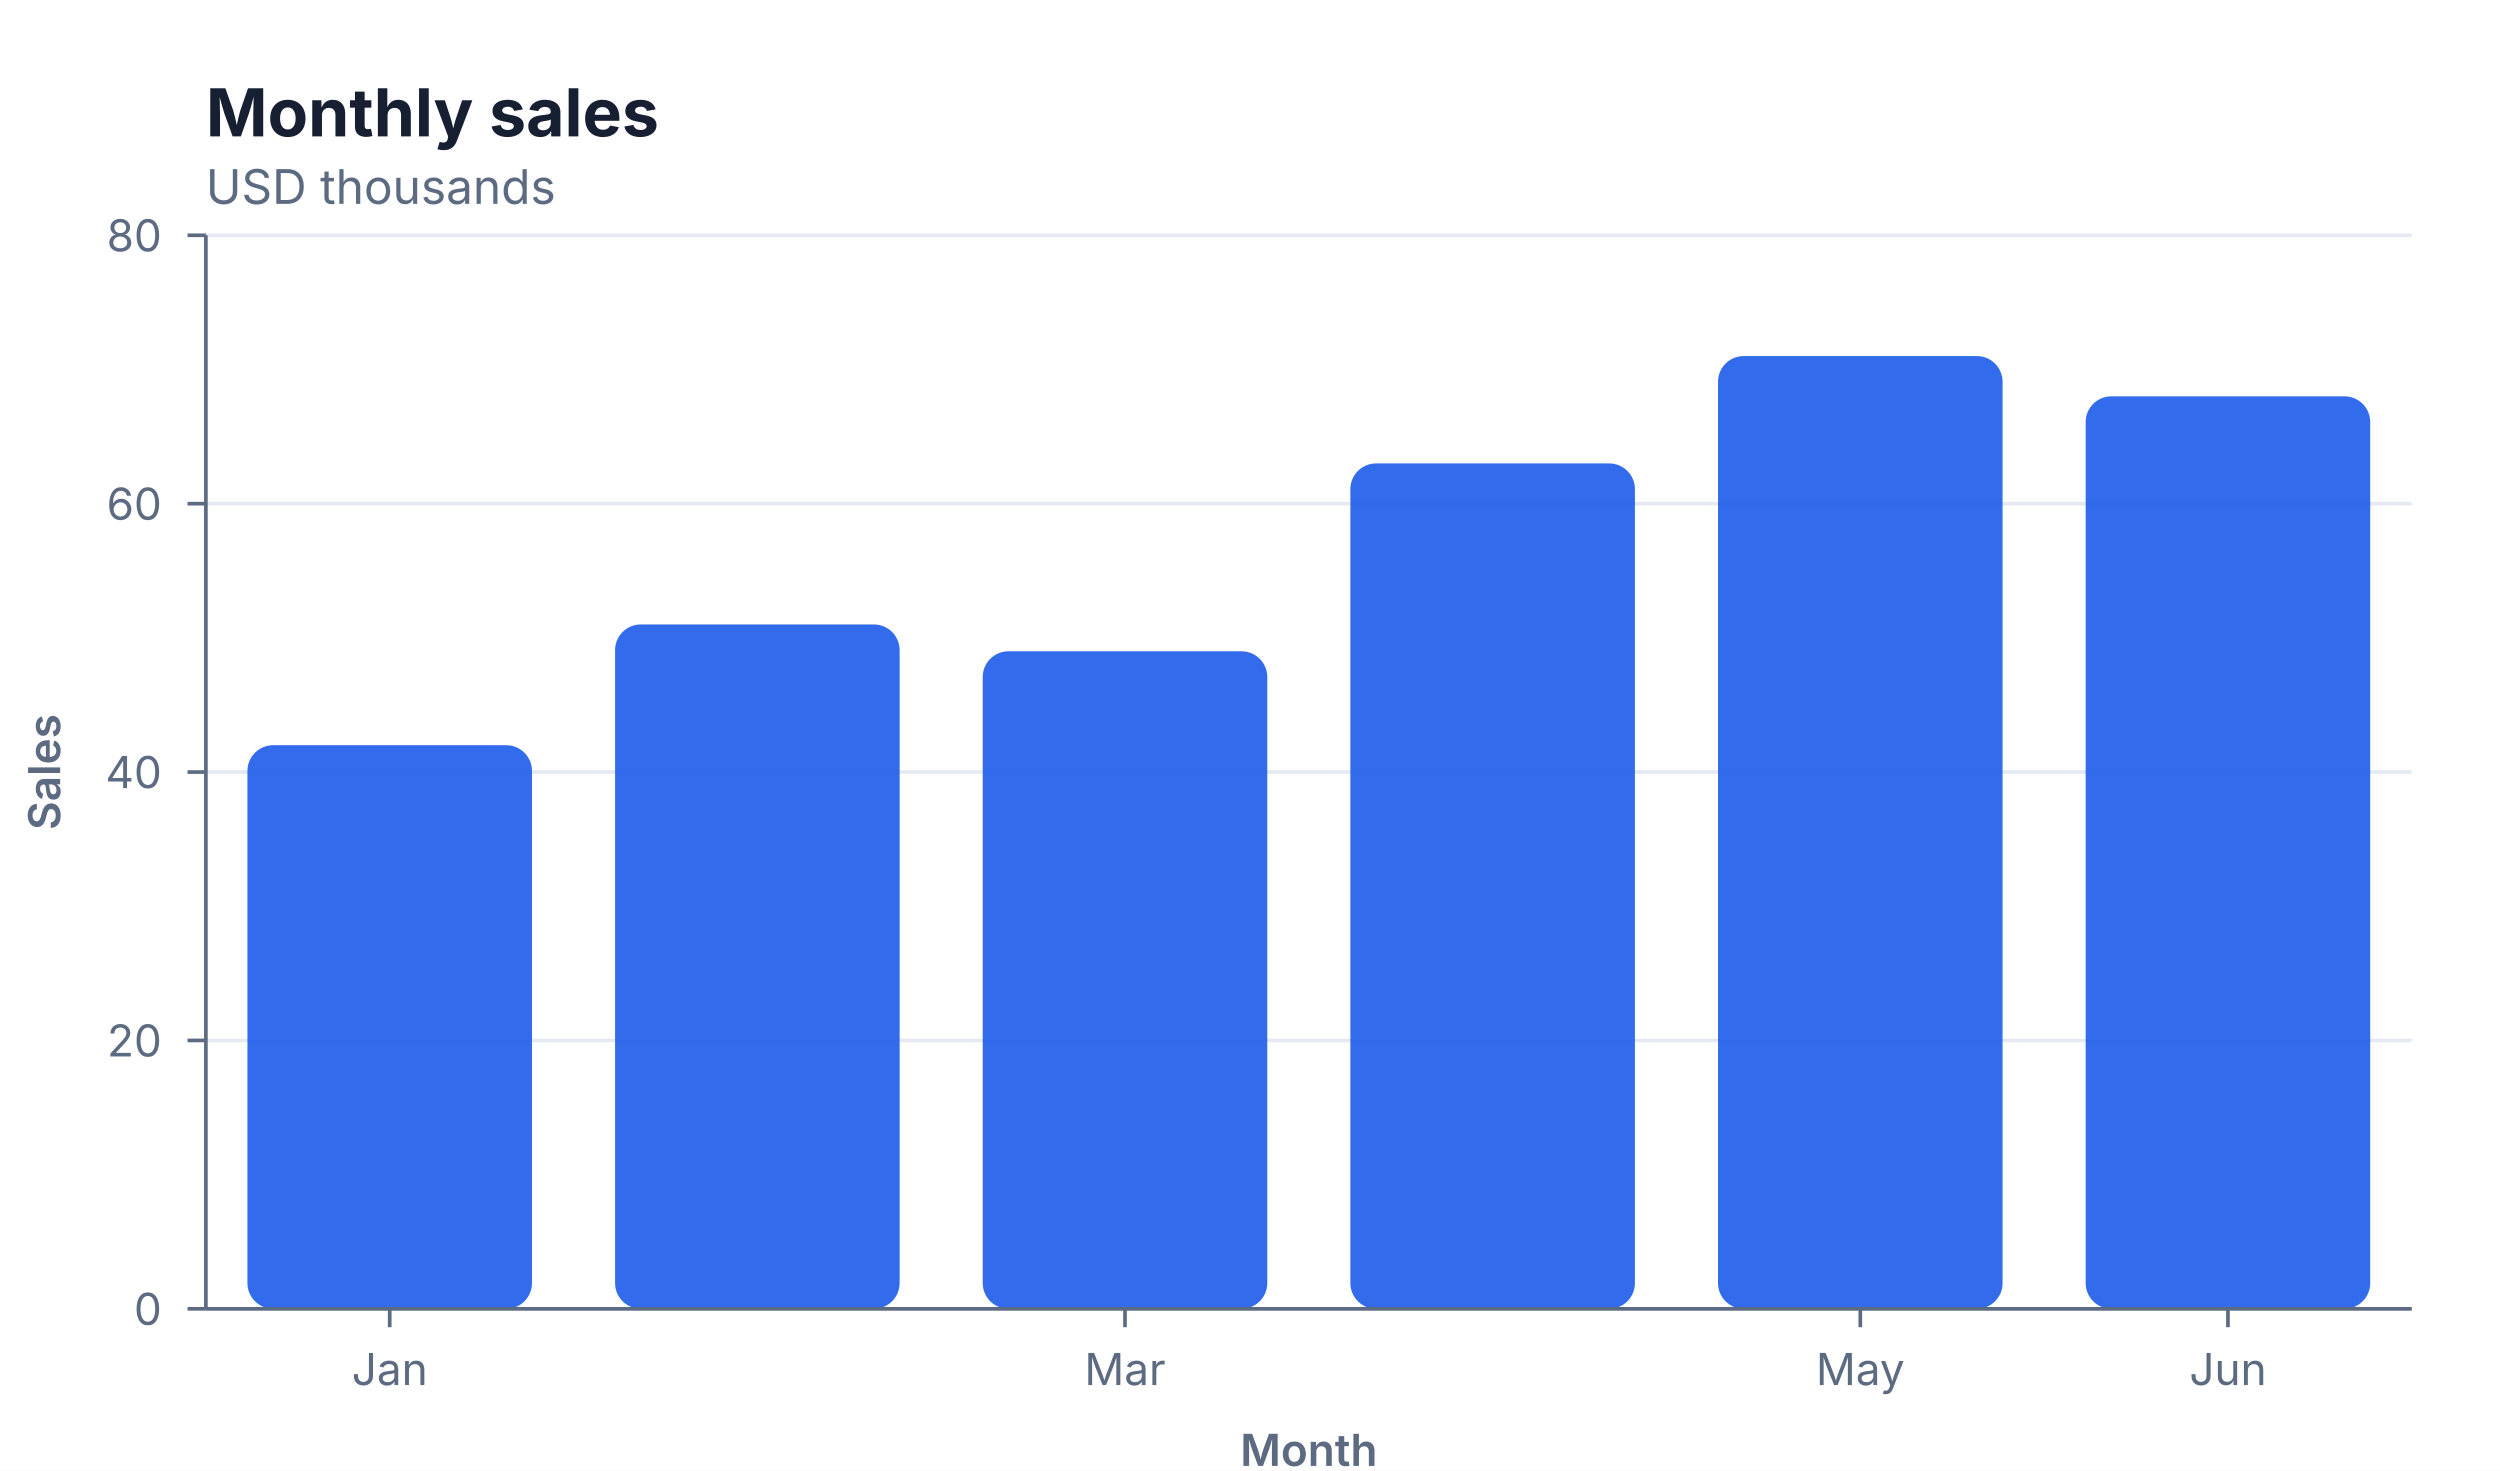
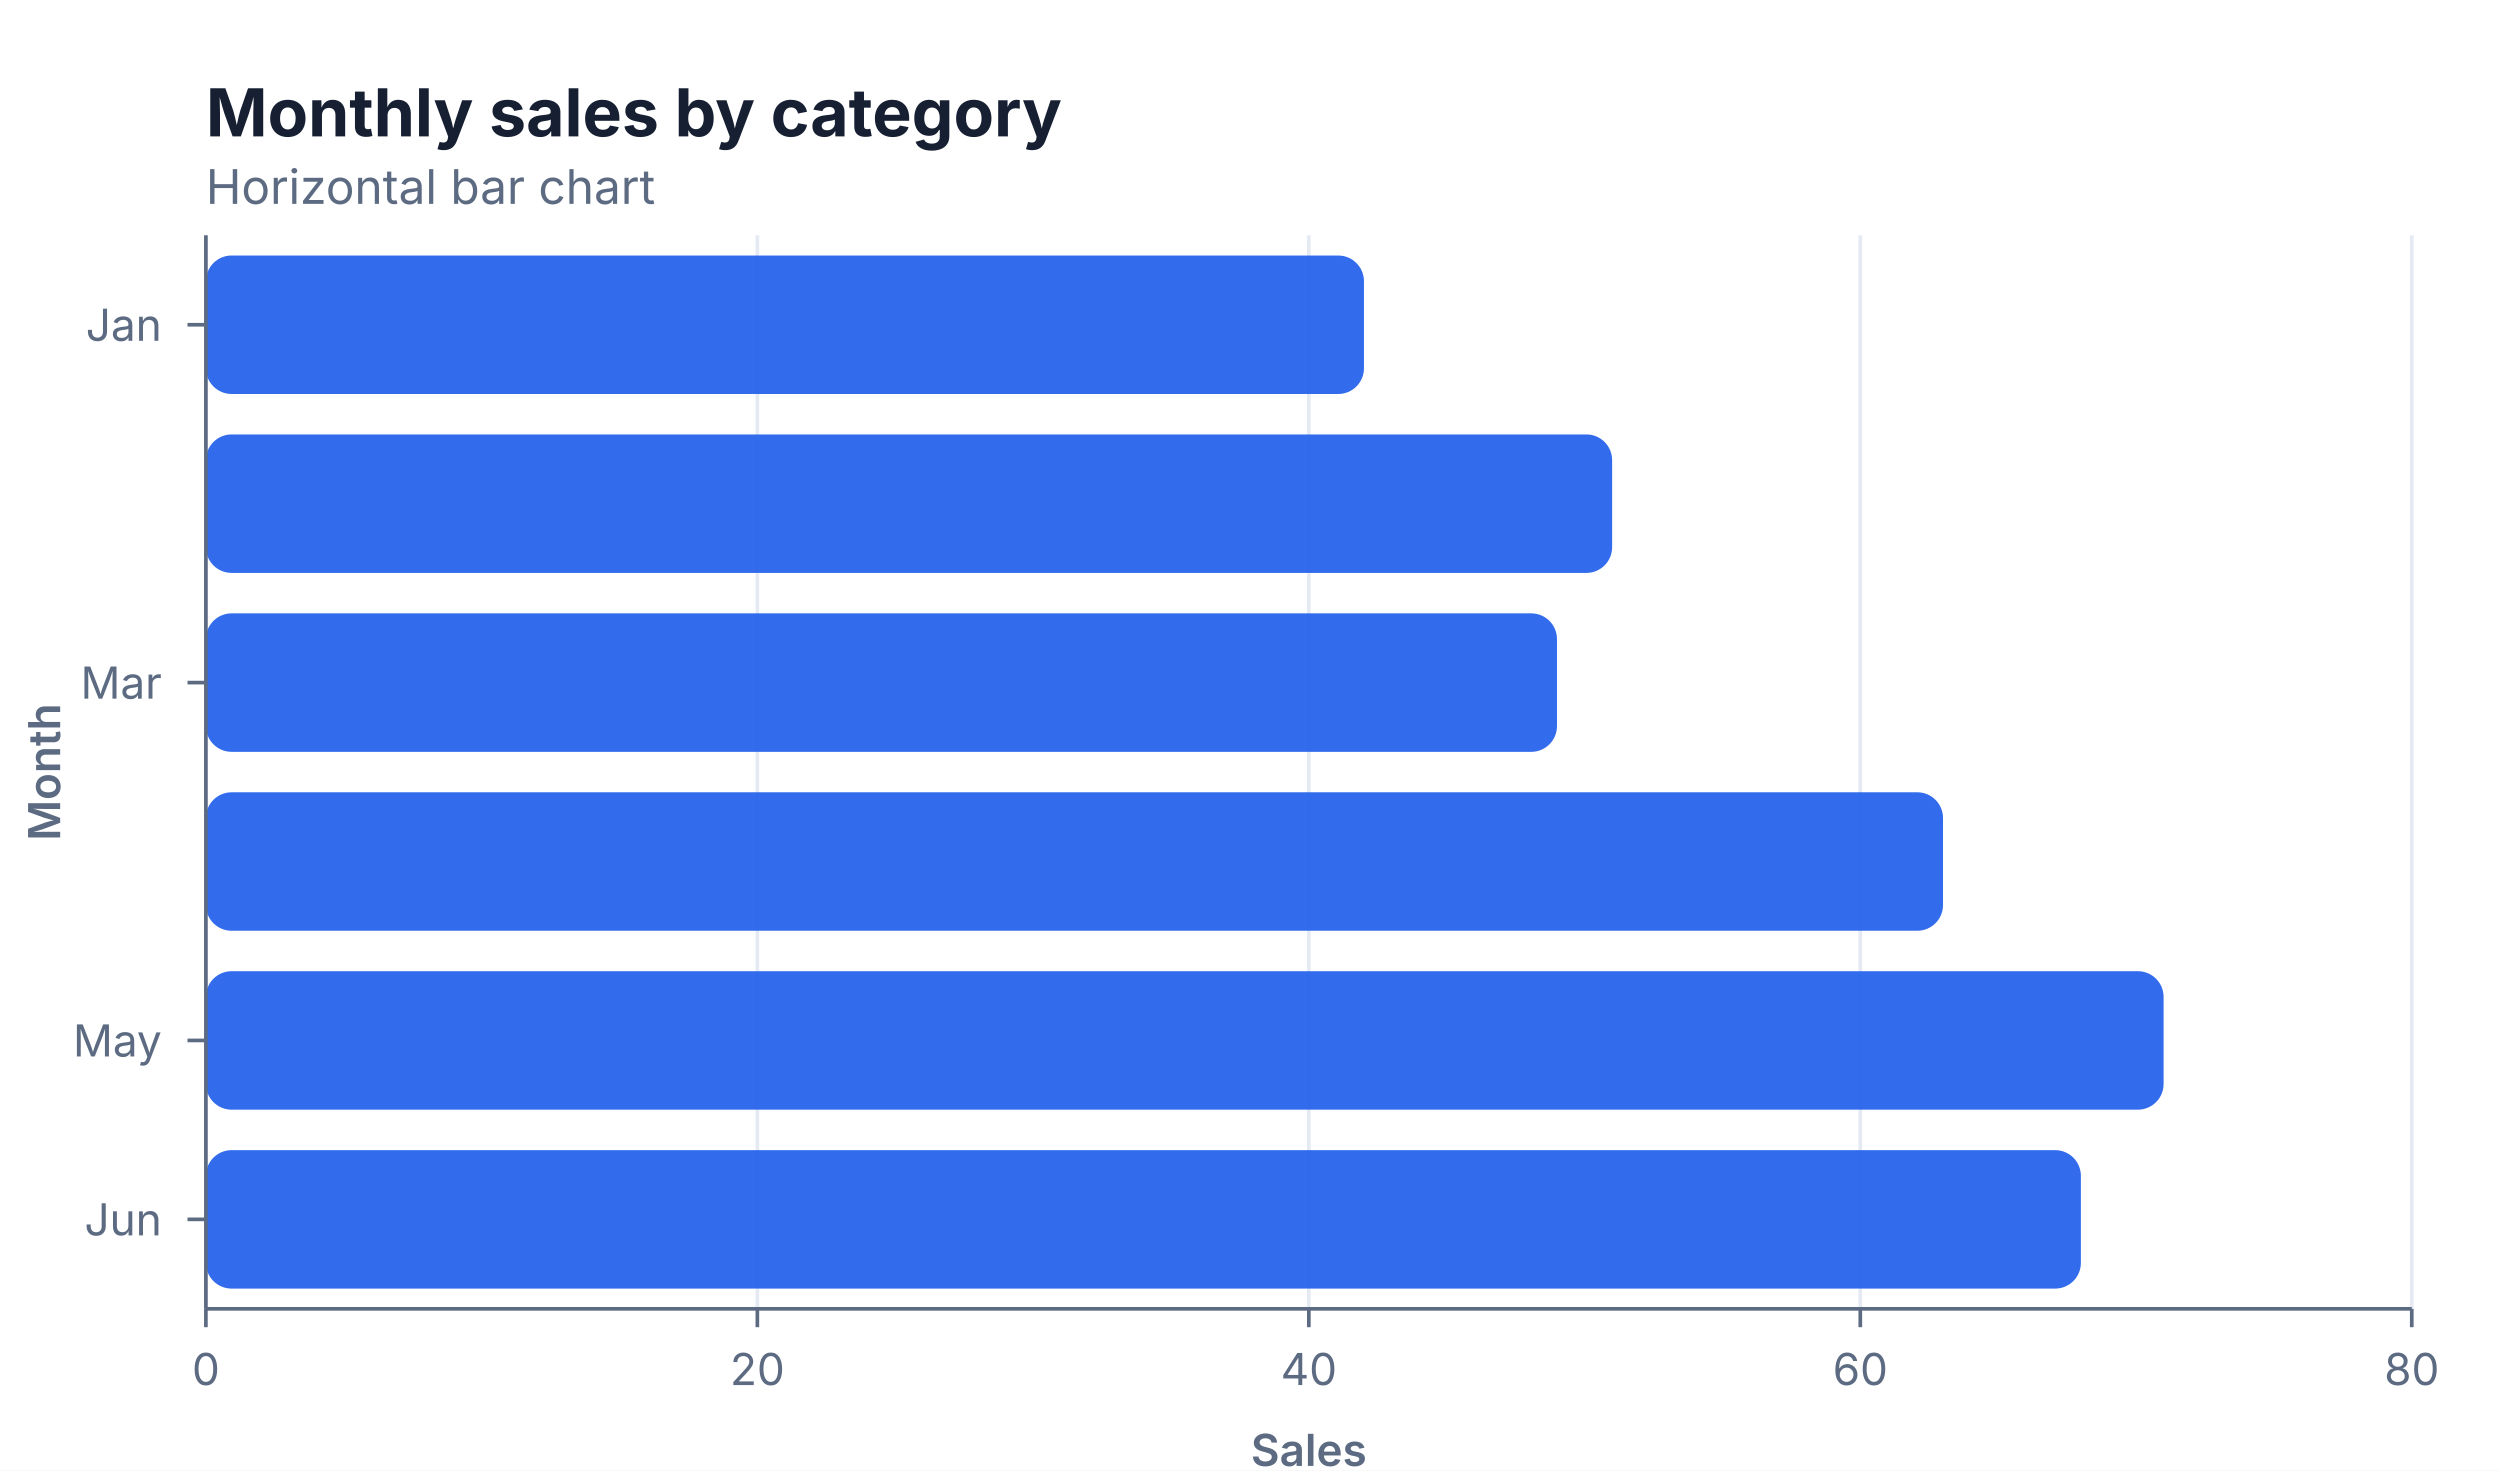
<svg xmlns="http://www.w3.org/2000/svg" width="680" height="400" viewBox="0 0 680 400" role="img" aria-labelledby="title description">
  <defs>
    <clipPath id="clip-1">
      <rect x="56" y="64" width="600" height="292" />
    </clipPath>
  </defs>
  <rect width="100%" height="100%" fill="#ffffff" />
  <g data-scene-node="scene:root">
-     <line data-scene-node="axis-y:grid:0" x1="56" y1="356" x2="656" y2="356" fill="none" stroke="#e5eaf2" stroke-width="1" />
-     <line data-scene-node="axis-y:grid:1" x1="56" y1="283" x2="656" y2="283" fill="none" stroke="#e5eaf2" stroke-width="1" />
-     <line data-scene-node="axis-y:grid:2" x1="56" y1="210" x2="656" y2="210" fill="none" stroke="#e5eaf2" stroke-width="1" />
-     <line data-scene-node="axis-y:grid:3" x1="56" y1="137" x2="656" y2="137" fill="none" stroke="#e5eaf2" stroke-width="1" />
-     <line data-scene-node="axis-y:grid:4" x1="56" y1="64" x2="656" y2="64" fill="none" stroke="#e5eaf2" stroke-width="1" />
+     <line data-scene-node="axis-x:grid:0" x1="56" y1="64" x2="56" y2="356" fill="none" stroke="#e5eaf2" stroke-width="1" />
+     <line data-scene-node="axis-x:grid:1" x1="206" y1="64" x2="206" y2="356" fill="none" stroke="#e5eaf2" stroke-width="1" />
+     <line data-scene-node="axis-x:grid:2" x1="356" y1="64" x2="356" y2="356" fill="none" stroke="#e5eaf2" stroke-width="1" />
+     <line data-scene-node="axis-x:grid:3" x1="506" y1="64" x2="506" y2="356" fill="none" stroke="#e5eaf2" stroke-width="1" />
+     <line data-scene-node="axis-x:grid:4" x1="656" y1="64" x2="656" y2="356" fill="none" stroke="#e5eaf2" stroke-width="1" />
    <g data-scene-node="layer-0:group" clip-path="url(#clip-1)">
-       <rect data-scene-node="layer-0:bar:0" opacity="0.94" x="67.3" y="202.7" width="77.4" height="153.3" rx="7" fill="#2563eb" />
-       <rect data-scene-node="layer-0:bar:1" opacity="0.94" x="167.3" y="169.85" width="77.4" height="186.15" rx="7" fill="#2563eb" />
-       <rect data-scene-node="layer-0:bar:2" opacity="0.94" x="267.3" y="177.15" width="77.4" height="178.85" rx="7" fill="#2563eb" />
-       <rect data-scene-node="layer-0:bar:3" opacity="0.94" x="367.3" y="126.05" width="77.4" height="229.95" rx="7" fill="#2563eb" />
-       <rect data-scene-node="layer-0:bar:4" opacity="0.94" x="467.3" y="96.85" width="77.4" height="259.15" rx="7" fill="#2563eb" />
-       <rect data-scene-node="layer-0:bar:5" opacity="0.94" x="567.3" y="107.8" width="77.4" height="248.2" rx="7" fill="#2563eb" />
+       <rect data-scene-node="layer-0:bar:0" opacity="0.94" x="56" y="69.499" width="315" height="37.668" rx="7" fill="#2563eb" />
+       <rect data-scene-node="layer-0:bar:1" opacity="0.94" x="56" y="118.166" width="382.5" height="37.668" rx="7" fill="#2563eb" />
+       <rect data-scene-node="layer-0:bar:2" opacity="0.94" x="56" y="166.833" width="367.5" height="37.668" rx="7" fill="#2563eb" />
+       <rect data-scene-node="layer-0:bar:3" opacity="0.94" x="56" y="215.499" width="472.5" height="37.668" rx="7" fill="#2563eb" />
+       <rect data-scene-node="layer-0:bar:4" opacity="0.94" x="56" y="264.166" width="532.5" height="37.668" rx="7" fill="#2563eb" />
+       <rect data-scene-node="layer-0:bar:5" opacity="0.94" x="56" y="312.833" width="510" height="37.668" rx="7" fill="#2563eb" />
    </g>
    <line data-scene-node="axis-x:line" x1="56" y1="356" x2="656" y2="356" fill="none" stroke="#5d6b82" stroke-width="1" />
-     <line data-scene-node="axis-x:tick:0" x1="106" y1="356" x2="106" y2="361" fill="none" stroke="#5d6b82" stroke-width="1" />
-     <line data-scene-node="axis-x:tick:1" x1="306" y1="356" x2="306" y2="361" fill="none" stroke="#5d6b82" stroke-width="1" />
-     <line data-scene-node="axis-x:tick:2" x1="506" y1="356" x2="506" y2="361" fill="none" stroke="#5d6b82" stroke-width="1" />
-     <line data-scene-node="axis-x:tick:3" x1="606" y1="356" x2="606" y2="361" fill="none" stroke="#5d6b82" stroke-width="1" />
+     <line data-scene-node="axis-x:tick:0" x1="56" y1="356" x2="56" y2="361" fill="none" stroke="#5d6b82" stroke-width="1" />
+     <line data-scene-node="axis-x:tick:1" x1="206" y1="356" x2="206" y2="361" fill="none" stroke="#5d6b82" stroke-width="1" />
+     <line data-scene-node="axis-x:tick:2" x1="356" y1="356" x2="356" y2="361" fill="none" stroke="#5d6b82" stroke-width="1" />
+     <line data-scene-node="axis-x:tick:3" x1="506" y1="356" x2="506" y2="361" fill="none" stroke="#5d6b82" stroke-width="1" />
+     <line data-scene-node="axis-x:tick:4" x1="656" y1="356" x2="656" y2="361" fill="none" stroke="#5d6b82" stroke-width="1" />
    <line data-scene-node="axis-y:line" x1="56" y1="64" x2="56" y2="356" fill="none" stroke="#5d6b82" stroke-width="1" />
-     <line data-scene-node="axis-y:tick:0" x1="51" y1="356" x2="56" y2="356" fill="none" stroke="#5d6b82" stroke-width="1" />
-     <line data-scene-node="axis-y:tick:1" x1="51" y1="283" x2="56" y2="283" fill="none" stroke="#5d6b82" stroke-width="1" />
-     <line data-scene-node="axis-y:tick:2" x1="51" y1="210" x2="56" y2="210" fill="none" stroke="#5d6b82" stroke-width="1" />
-     <line data-scene-node="axis-y:tick:3" x1="51" y1="137" x2="56" y2="137" fill="none" stroke="#5d6b82" stroke-width="1" />
-     <line data-scene-node="axis-y:tick:4" x1="51" y1="64" x2="56" y2="64" fill="none" stroke="#5d6b82" stroke-width="1" />
-     <text data-scene-node="axis-x:label:0" x="106" y="368" fill="#5d6b82" font-family="Inter, ui-sans-serif, system-ui, -apple-system, BlinkMacSystemFont, &quot;Segoe UI&quot;, sans-serif" font-size="12" font-weight="400" text-anchor="middle" dominant-baseline="text-before-edge">Jan</text>
-     <text data-scene-node="axis-x:label:1" x="306" y="368" fill="#5d6b82" font-family="Inter, ui-sans-serif, system-ui, -apple-system, BlinkMacSystemFont, &quot;Segoe UI&quot;, sans-serif" font-size="12" font-weight="400" text-anchor="middle" dominant-baseline="text-before-edge">Mar</text>
-     <text data-scene-node="axis-x:label:2" x="506" y="368" fill="#5d6b82" font-family="Inter, ui-sans-serif, system-ui, -apple-system, BlinkMacSystemFont, &quot;Segoe UI&quot;, sans-serif" font-size="12" font-weight="400" text-anchor="middle" dominant-baseline="text-before-edge">May</text>
-     <text data-scene-node="axis-x:label:3" x="606" y="368" fill="#5d6b82" font-family="Inter, ui-sans-serif, system-ui, -apple-system, BlinkMacSystemFont, &quot;Segoe UI&quot;, sans-serif" font-size="12" font-weight="400" text-anchor="middle" dominant-baseline="text-before-edge">Jun</text>
-     <text data-scene-node="axis-x:title" x="356" y="390" fill="#5d6b82" font-family="Inter, ui-sans-serif, system-ui, -apple-system, BlinkMacSystemFont, &quot;Segoe UI&quot;, sans-serif" font-size="12" font-weight="600" text-anchor="middle" dominant-baseline="text-before-edge">Month</text>
-     <text data-scene-node="axis-y:label:0" x="44" y="356" fill="#5d6b82" font-family="Inter, ui-sans-serif, system-ui, -apple-system, BlinkMacSystemFont, &quot;Segoe UI&quot;, sans-serif" font-size="12" font-weight="400" text-anchor="end" dominant-baseline="central">0</text>
-     <text data-scene-node="axis-y:label:1" x="44" y="283" fill="#5d6b82" font-family="Inter, ui-sans-serif, system-ui, -apple-system, BlinkMacSystemFont, &quot;Segoe UI&quot;, sans-serif" font-size="12" font-weight="400" text-anchor="end" dominant-baseline="central">20</text>
-     <text data-scene-node="axis-y:label:2" x="44" y="210" fill="#5d6b82" font-family="Inter, ui-sans-serif, system-ui, -apple-system, BlinkMacSystemFont, &quot;Segoe UI&quot;, sans-serif" font-size="12" font-weight="400" text-anchor="end" dominant-baseline="central">40</text>
-     <text data-scene-node="axis-y:label:3" x="44" y="137" fill="#5d6b82" font-family="Inter, ui-sans-serif, system-ui, -apple-system, BlinkMacSystemFont, &quot;Segoe UI&quot;, sans-serif" font-size="12" font-weight="400" text-anchor="end" dominant-baseline="central">60</text>
-     <text data-scene-node="axis-y:label:4" x="44" y="64" fill="#5d6b82" font-family="Inter, ui-sans-serif, system-ui, -apple-system, BlinkMacSystemFont, &quot;Segoe UI&quot;, sans-serif" font-size="12" font-weight="400" text-anchor="end" dominant-baseline="central">80</text>
-     <text data-scene-node="axis-y:title" x="12" y="210" fill="#5d6b82" font-family="Inter, ui-sans-serif, system-ui, -apple-system, BlinkMacSystemFont, &quot;Segoe UI&quot;, sans-serif" font-size="12" font-weight="600" text-anchor="middle" dominant-baseline="central" transform="rotate(-90 12 210)">Sales</text>
-     <text data-scene-node="chart:title" x="56" y="24" fill="#172033" font-family="Inter, ui-sans-serif, system-ui, -apple-system, BlinkMacSystemFont, &quot;Segoe UI&quot;, sans-serif" font-size="18" font-weight="700" text-anchor="start" dominant-baseline="text-before-edge">Monthly sales</text>
-     <text data-scene-node="chart:subtitle" x="56" y="46" fill="#5d6b82" font-family="Inter, ui-sans-serif, system-ui, -apple-system, BlinkMacSystemFont, &quot;Segoe UI&quot;, sans-serif" font-size="13" font-weight="400" text-anchor="start" dominant-baseline="text-before-edge">USD thousands</text>
+     <line data-scene-node="axis-y:tick:0" x1="51" y1="88.333" x2="56" y2="88.333" fill="none" stroke="#5d6b82" stroke-width="1" />
+     <line data-scene-node="axis-y:tick:1" x1="51" y1="185.667" x2="56" y2="185.667" fill="none" stroke="#5d6b82" stroke-width="1" />
+     <line data-scene-node="axis-y:tick:2" x1="51" y1="283" x2="56" y2="283" fill="none" stroke="#5d6b82" stroke-width="1" />
+     <line data-scene-node="axis-y:tick:3" x1="51" y1="331.667" x2="56" y2="331.667" fill="none" stroke="#5d6b82" stroke-width="1" />
+     <text data-scene-node="axis-x:label:0" x="56" y="368" fill="#5d6b82" font-family="Inter, ui-sans-serif, system-ui, -apple-system, BlinkMacSystemFont, &quot;Segoe UI&quot;, sans-serif" font-size="12" font-weight="400" text-anchor="middle" dominant-baseline="text-before-edge">0</text>
+     <text data-scene-node="axis-x:label:1" x="206" y="368" fill="#5d6b82" font-family="Inter, ui-sans-serif, system-ui, -apple-system, BlinkMacSystemFont, &quot;Segoe UI&quot;, sans-serif" font-size="12" font-weight="400" text-anchor="middle" dominant-baseline="text-before-edge">20</text>
+     <text data-scene-node="axis-x:label:2" x="356" y="368" fill="#5d6b82" font-family="Inter, ui-sans-serif, system-ui, -apple-system, BlinkMacSystemFont, &quot;Segoe UI&quot;, sans-serif" font-size="12" font-weight="400" text-anchor="middle" dominant-baseline="text-before-edge">40</text>
+     <text data-scene-node="axis-x:label:3" x="506" y="368" fill="#5d6b82" font-family="Inter, ui-sans-serif, system-ui, -apple-system, BlinkMacSystemFont, &quot;Segoe UI&quot;, sans-serif" font-size="12" font-weight="400" text-anchor="middle" dominant-baseline="text-before-edge">60</text>
+     <text data-scene-node="axis-x:label:4" x="656" y="368" fill="#5d6b82" font-family="Inter, ui-sans-serif, system-ui, -apple-system, BlinkMacSystemFont, &quot;Segoe UI&quot;, sans-serif" font-size="12" font-weight="400" text-anchor="middle" dominant-baseline="text-before-edge">80</text>
+     <text data-scene-node="axis-x:title" x="356" y="390" fill="#5d6b82" font-family="Inter, ui-sans-serif, system-ui, -apple-system, BlinkMacSystemFont, &quot;Segoe UI&quot;, sans-serif" font-size="12" font-weight="600" text-anchor="middle" dominant-baseline="text-before-edge">Sales</text>
+     <text data-scene-node="axis-y:label:0" x="44" y="88.333" fill="#5d6b82" font-family="Inter, ui-sans-serif, system-ui, -apple-system, BlinkMacSystemFont, &quot;Segoe UI&quot;, sans-serif" font-size="12" font-weight="400" text-anchor="end" dominant-baseline="central">Jan</text>
+     <text data-scene-node="axis-y:label:1" x="44" y="185.667" fill="#5d6b82" font-family="Inter, ui-sans-serif, system-ui, -apple-system, BlinkMacSystemFont, &quot;Segoe UI&quot;, sans-serif" font-size="12" font-weight="400" text-anchor="end" dominant-baseline="central">Mar</text>
+     <text data-scene-node="axis-y:label:2" x="44" y="283" fill="#5d6b82" font-family="Inter, ui-sans-serif, system-ui, -apple-system, BlinkMacSystemFont, &quot;Segoe UI&quot;, sans-serif" font-size="12" font-weight="400" text-anchor="end" dominant-baseline="central">May</text>
+     <text data-scene-node="axis-y:label:3" x="44" y="331.667" fill="#5d6b82" font-family="Inter, ui-sans-serif, system-ui, -apple-system, BlinkMacSystemFont, &quot;Segoe UI&quot;, sans-serif" font-size="12" font-weight="400" text-anchor="end" dominant-baseline="central">Jun</text>
+     <text data-scene-node="axis-y:title" x="12" y="210" fill="#5d6b82" font-family="Inter, ui-sans-serif, system-ui, -apple-system, BlinkMacSystemFont, &quot;Segoe UI&quot;, sans-serif" font-size="12" font-weight="600" text-anchor="middle" dominant-baseline="central" transform="rotate(-90 12 210)">Month</text>
+     <text data-scene-node="chart:title" x="56" y="24" fill="#172033" font-family="Inter, ui-sans-serif, system-ui, -apple-system, BlinkMacSystemFont, &quot;Segoe UI&quot;, sans-serif" font-size="18" font-weight="700" text-anchor="start" dominant-baseline="text-before-edge">Monthly sales by category</text>
+     <text data-scene-node="chart:subtitle" x="56" y="46" fill="#5d6b82" font-family="Inter, ui-sans-serif, system-ui, -apple-system, BlinkMacSystemFont, &quot;Segoe UI&quot;, sans-serif" font-size="13" font-weight="400" text-anchor="start" dominant-baseline="text-before-edge">Horizontal bar chart</text>
  </g>
</svg>
